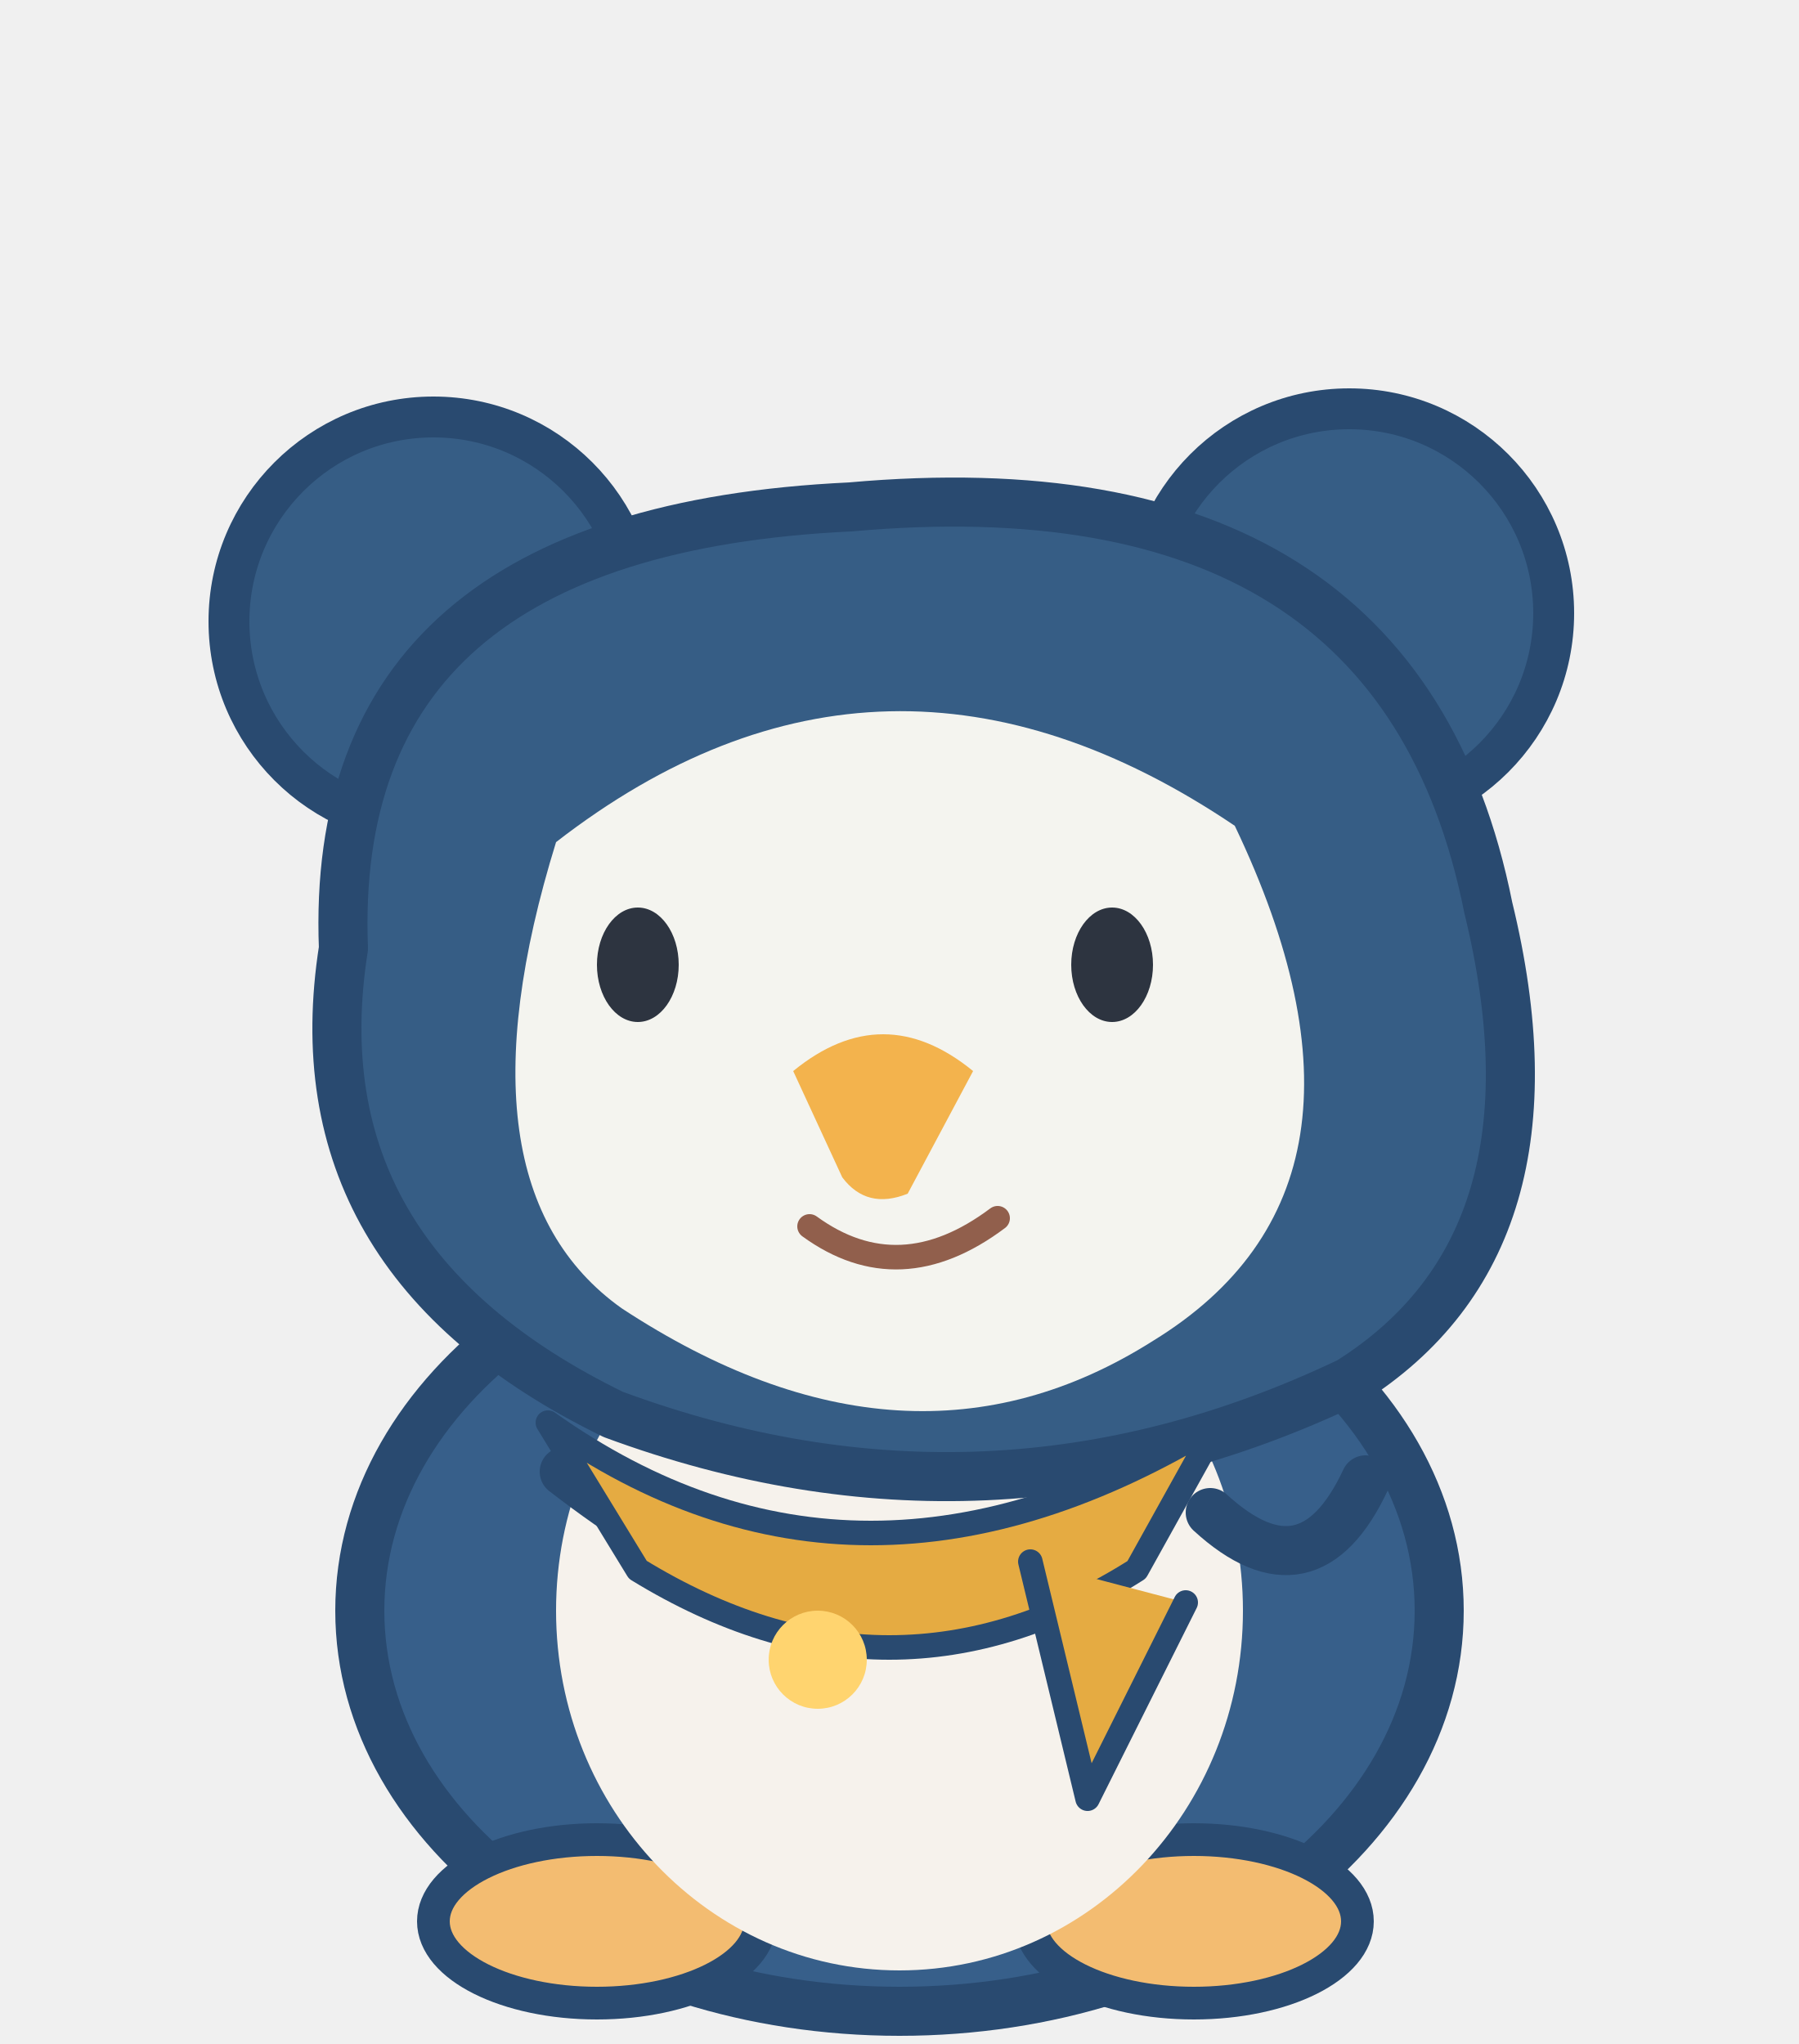
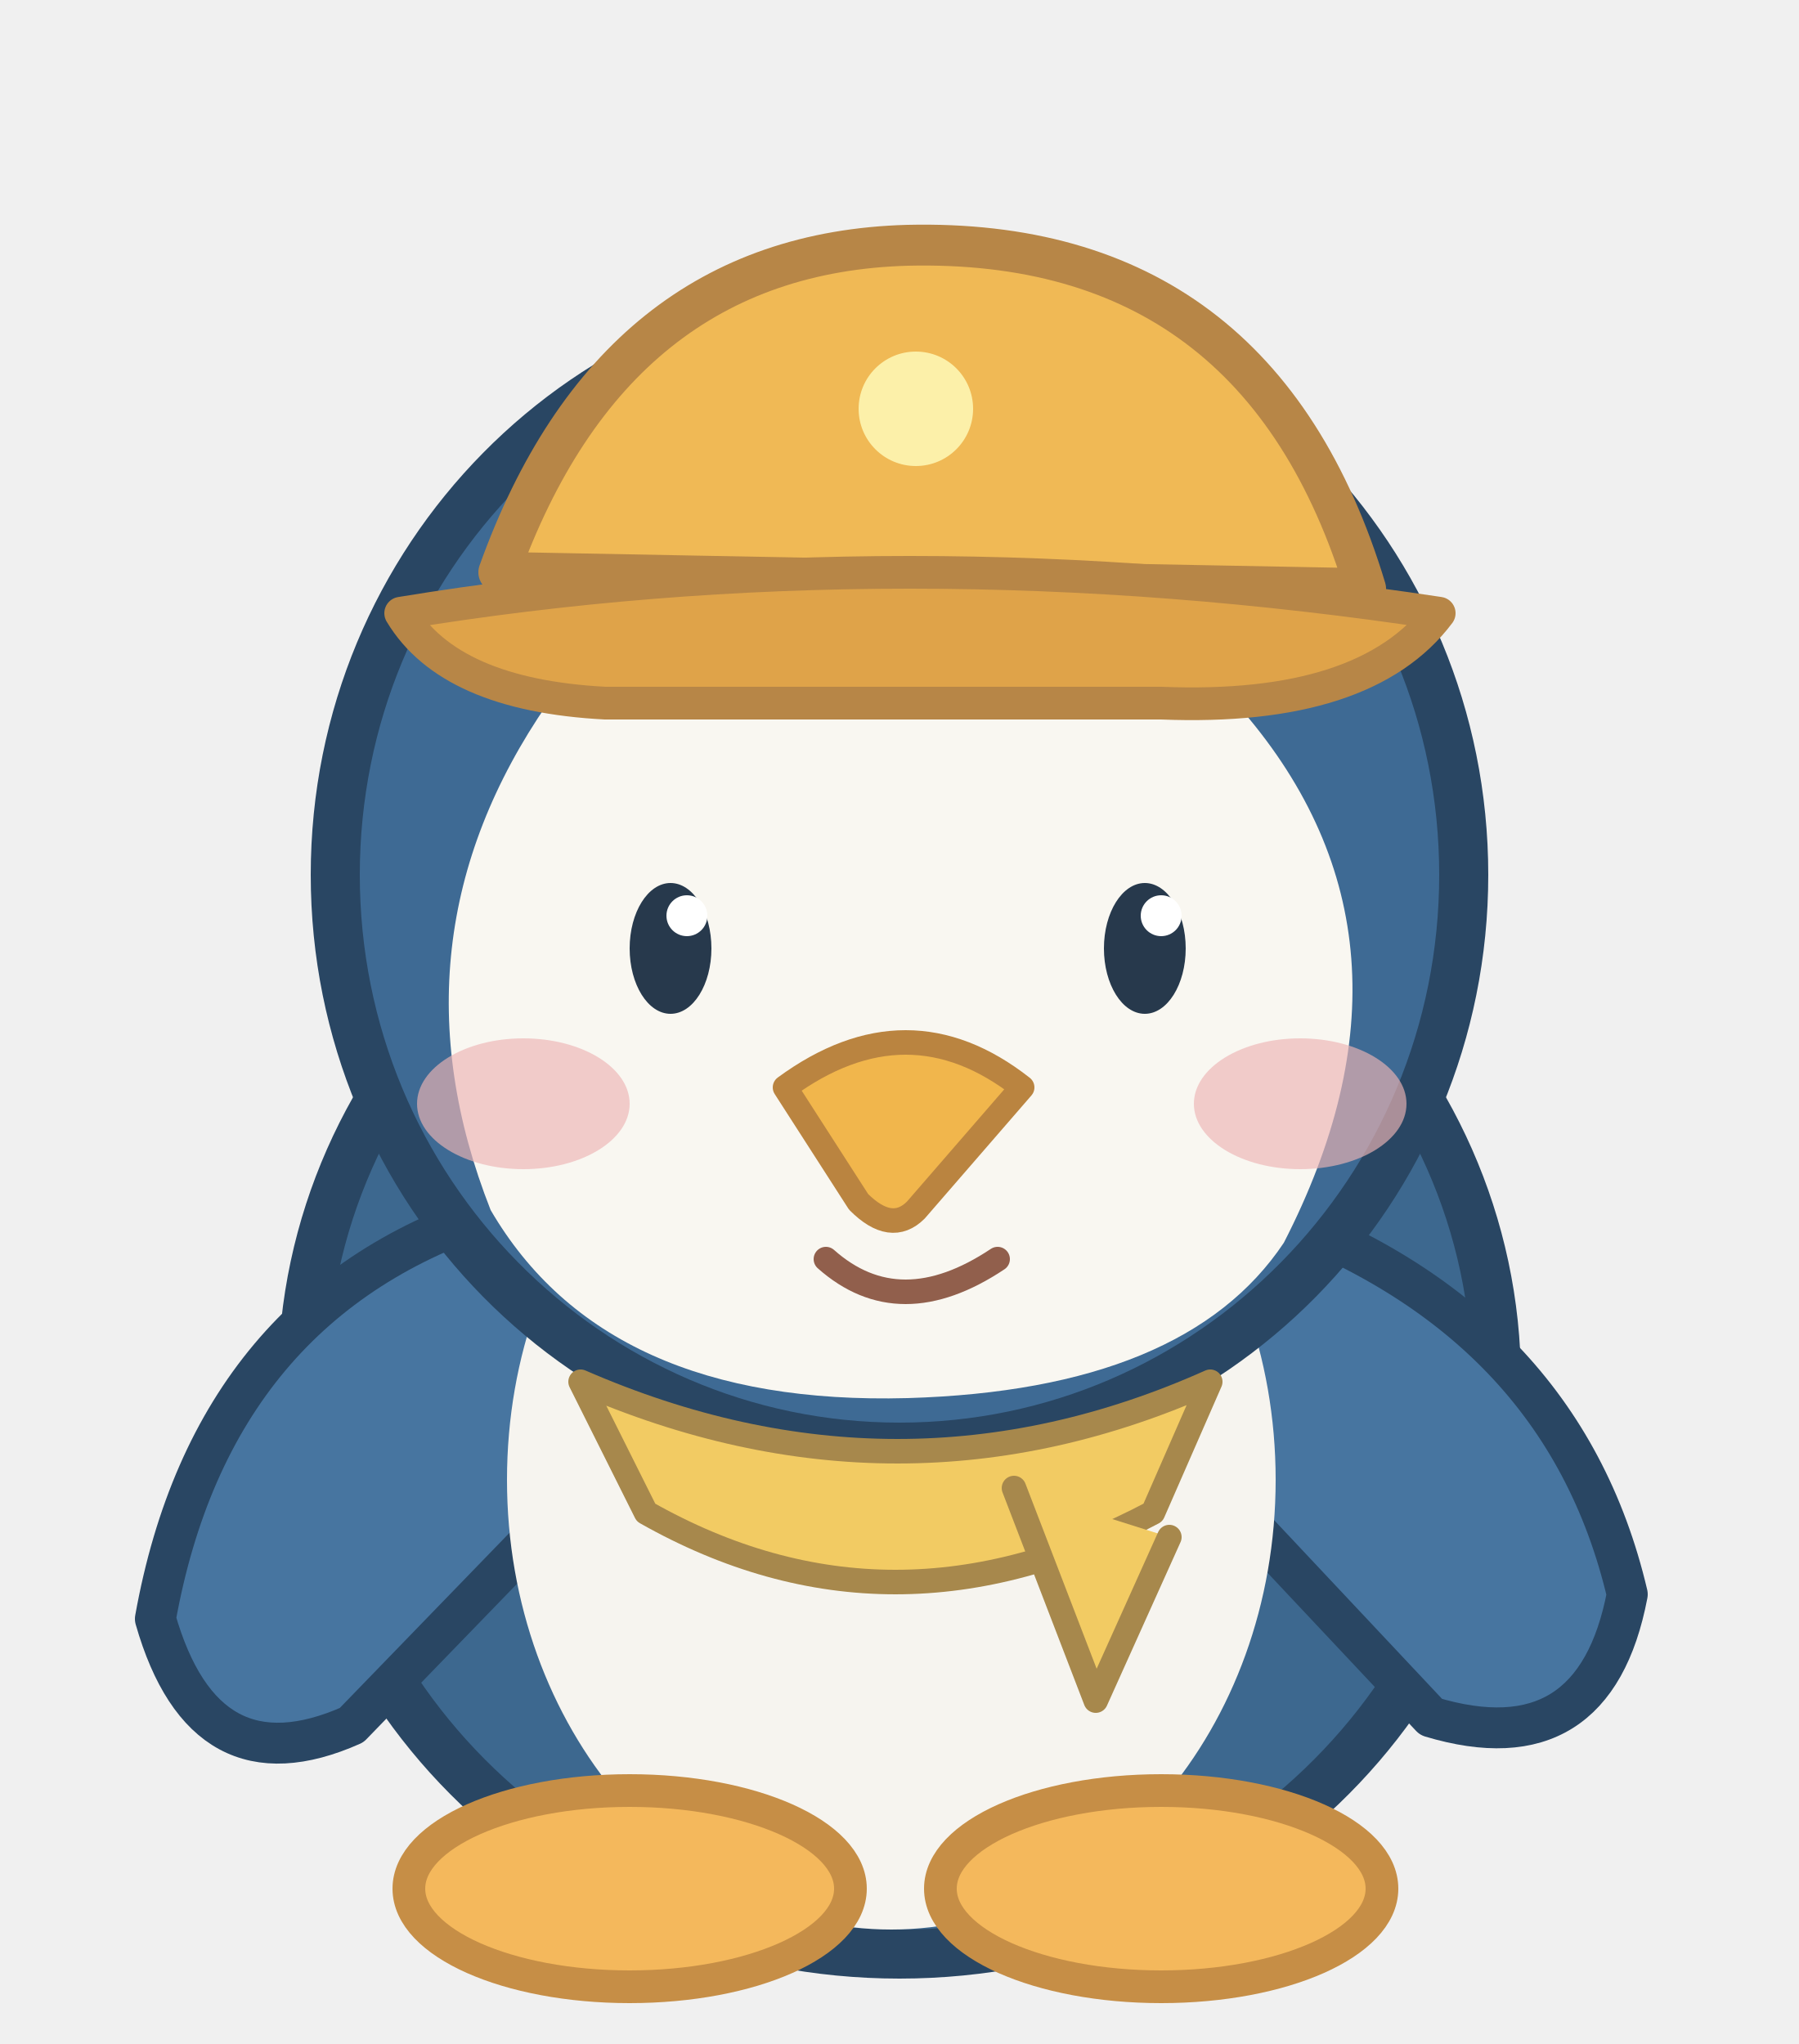
<svg xmlns="http://www.w3.org/2000/svg" width="220" height="250" viewBox="0 0 220 250">
-   <g stroke-linejoin="round" stroke-linecap="round">
-     <ellipse cx="110" cy="197" rx="66" ry="49" fill="#375F8A" stroke="#294A70" stroke-width="6" />
-     <ellipse cx="73" cy="235" rx="20" ry="10" fill="#F3BC71" stroke="#294A70" stroke-width="4" />
-     <ellipse cx="146" cy="235" rx="20" ry="10" fill="#F3BC71" stroke="#294A70" stroke-width="4" />
-     <ellipse cx="110" cy="197" rx="42" ry="44" fill="#F6F2EC" />
-     <g fill="#365D85" stroke="#294A70" stroke-width="5">
-       <circle cx="53" cy="76" r="25" />
-       <circle cx="165" cy="75" r="25" />
-     </g>
-     <path d="M42 116 Q40 65 104 62 Q171 56 182 111 Q192 152 165 169 Q121 190 75 173 Q36 154 42 116Z" fill="#365D85" stroke="#294A70" stroke-width="6" />
-     <path d="M68 103 Q108 72 151 101 Q172 145 141 164 Q111 183 76 160 Q55 145 68 103Z" fill="#F4F4EF" />
-     <ellipse cx="78" cy="118" rx="5" ry="7" fill="#2D3440" />
-     <ellipse cx="136" cy="118" rx="5" ry="7" fill="#2D3440" />
-     <path d="M97 131 Q108 122 119 131 L111 146 Q106 148 103 144 Z" fill="#F3B34D" />
-     <path d="M99 150 Q110 158 122 149" fill="none" stroke="#915F4C" stroke-width="3" />
-     <path d="M69 180 Q91 197 100 192" fill="none" stroke="#294A70" stroke-width="6" />
-     <path d="M148 185 Q160 196 167 181" fill="none" stroke="#294A70" stroke-width="6" />
-     <path d="M67 174 Q105 201 149 174 L139 192 Q109 211 78 192Z" fill="#E5AB42" stroke="#294A70" stroke-width="3" />
-     <path d="M126 191 L133 220 L145 196" fill="#E5AB42" stroke="#294A70" stroke-width="3" />
-     <circle cx="100" cy="203" r="6" fill="#FFD46F" stroke="none" />
+   <g stroke-linecap="round" stroke-linejoin="round">
+     <ellipse cx="110" cy="169" rx="73" ry="70" fill="#3D688F" stroke="#294663" stroke-width="6" />
+     <path d="M61 148 Q26 159 19 198 Q25 219 43 211 L74 179Z" fill="#4775A0" stroke="#294663" stroke-width="5" />
+     <path d="M154 148 Q191 161 199 195 Q195 216 175 210 L144 177Z" fill="#4775A0" stroke="#294663" stroke-width="5" />
+     <ellipse cx="109" cy="181" rx="47" ry="55" fill="#F6F4EF" />
+     <ellipse cx="77" cy="231" rx="27" ry="12" fill="#F4B85C" stroke="#C68E46" stroke-width="4" />
+     <ellipse cx="142" cy="231" rx="27" ry="12" fill="#F4B85C" stroke="#C68E46" stroke-width="4" />
+     <ellipse cx="110" cy="107" rx="69" ry="70" fill="#3E6A94" stroke="#294663" stroke-width="6" />
+     <path d="M67 86 Q109 62 152 87 Q176 115 157 152 Q145 170 111 171 Q74 172 60 148 Q47 115 67 86Z" fill="#F9F7F1" />
+     <ellipse cx="82" cy="116" rx="5" ry="8" fill="#27394C" />
+     <ellipse cx="140" cy="116" rx="5" ry="8" fill="#27394C" />
+     <circle cx="84" cy="112" r="2.5" fill="white" />
+     <circle cx="142" cy="112" r="2.5" fill="white" />
+     <ellipse cx="64" cy="135" rx="13" ry="8" fill="#EDB4B5" opacity=".66" />
+     <ellipse cx="159" cy="135" rx="13" ry="8" fill="#EDB4B5" opacity=".66" />
+     <path d="M96 133 Q111 122 125 133 L112 148 Q109 151 105 147Z" fill="#F1B64C" stroke="#BA8440" stroke-width="3" />
+     <path d="M101 154 Q110 162 122 154" fill="none" stroke="#915F4C" stroke-width="3" />
+     <path d="M71 169 Q110 186 148 169 L141 185 Q109 202 79 185Z" fill="#F2CB63" stroke="#A7884C" stroke-width="3" />
+     <path d="M124 182 L134 208 L143 188" fill="#F2CB63" stroke="#A7884C" stroke-width="3" />
+     <path d="M61 70 Q75 31 111 30 Q154 29 167 72Z" fill="#F0B955" stroke="#B78647" stroke-width="5" />
+     <path d="M49 75 Q110 65 176 75 Q167 87 142 86 H74 Q55 85 49 75Z" fill="#DFA349" stroke="#B78647" stroke-width="4" />
+     <circle cx="112" cy="50" r="7" fill="#FCF0A9" />
  </g>
</svg>
